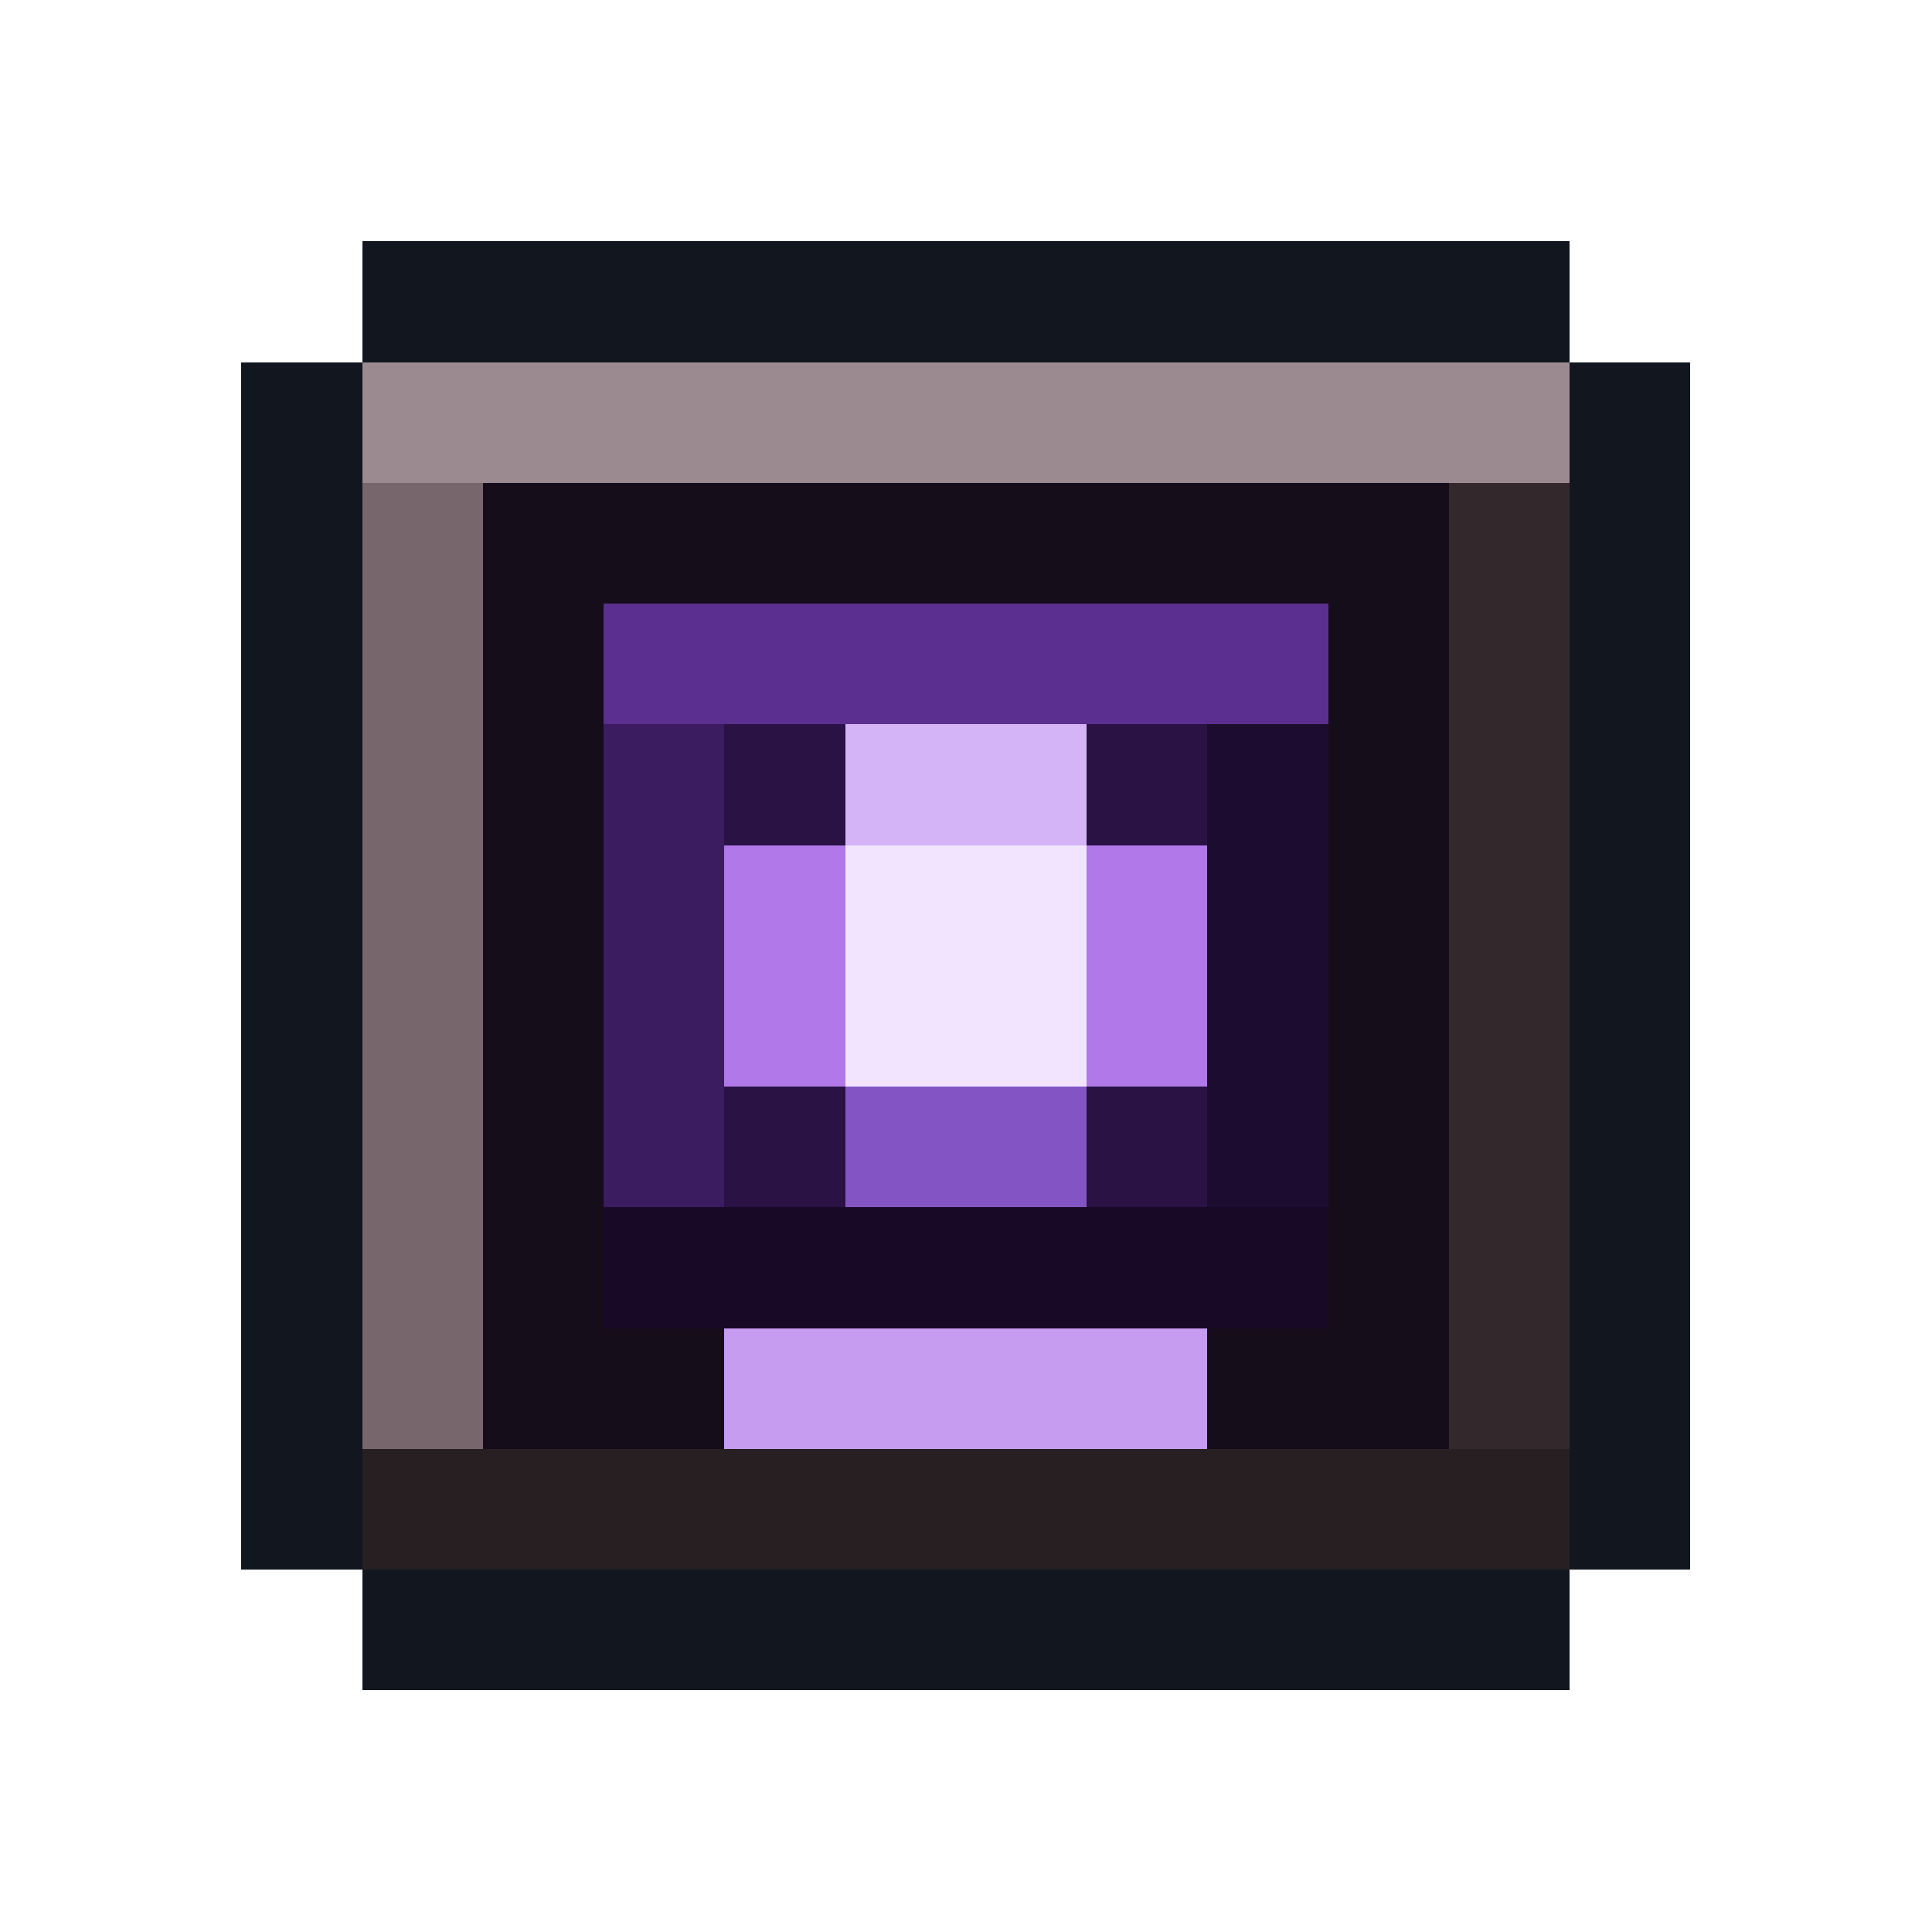
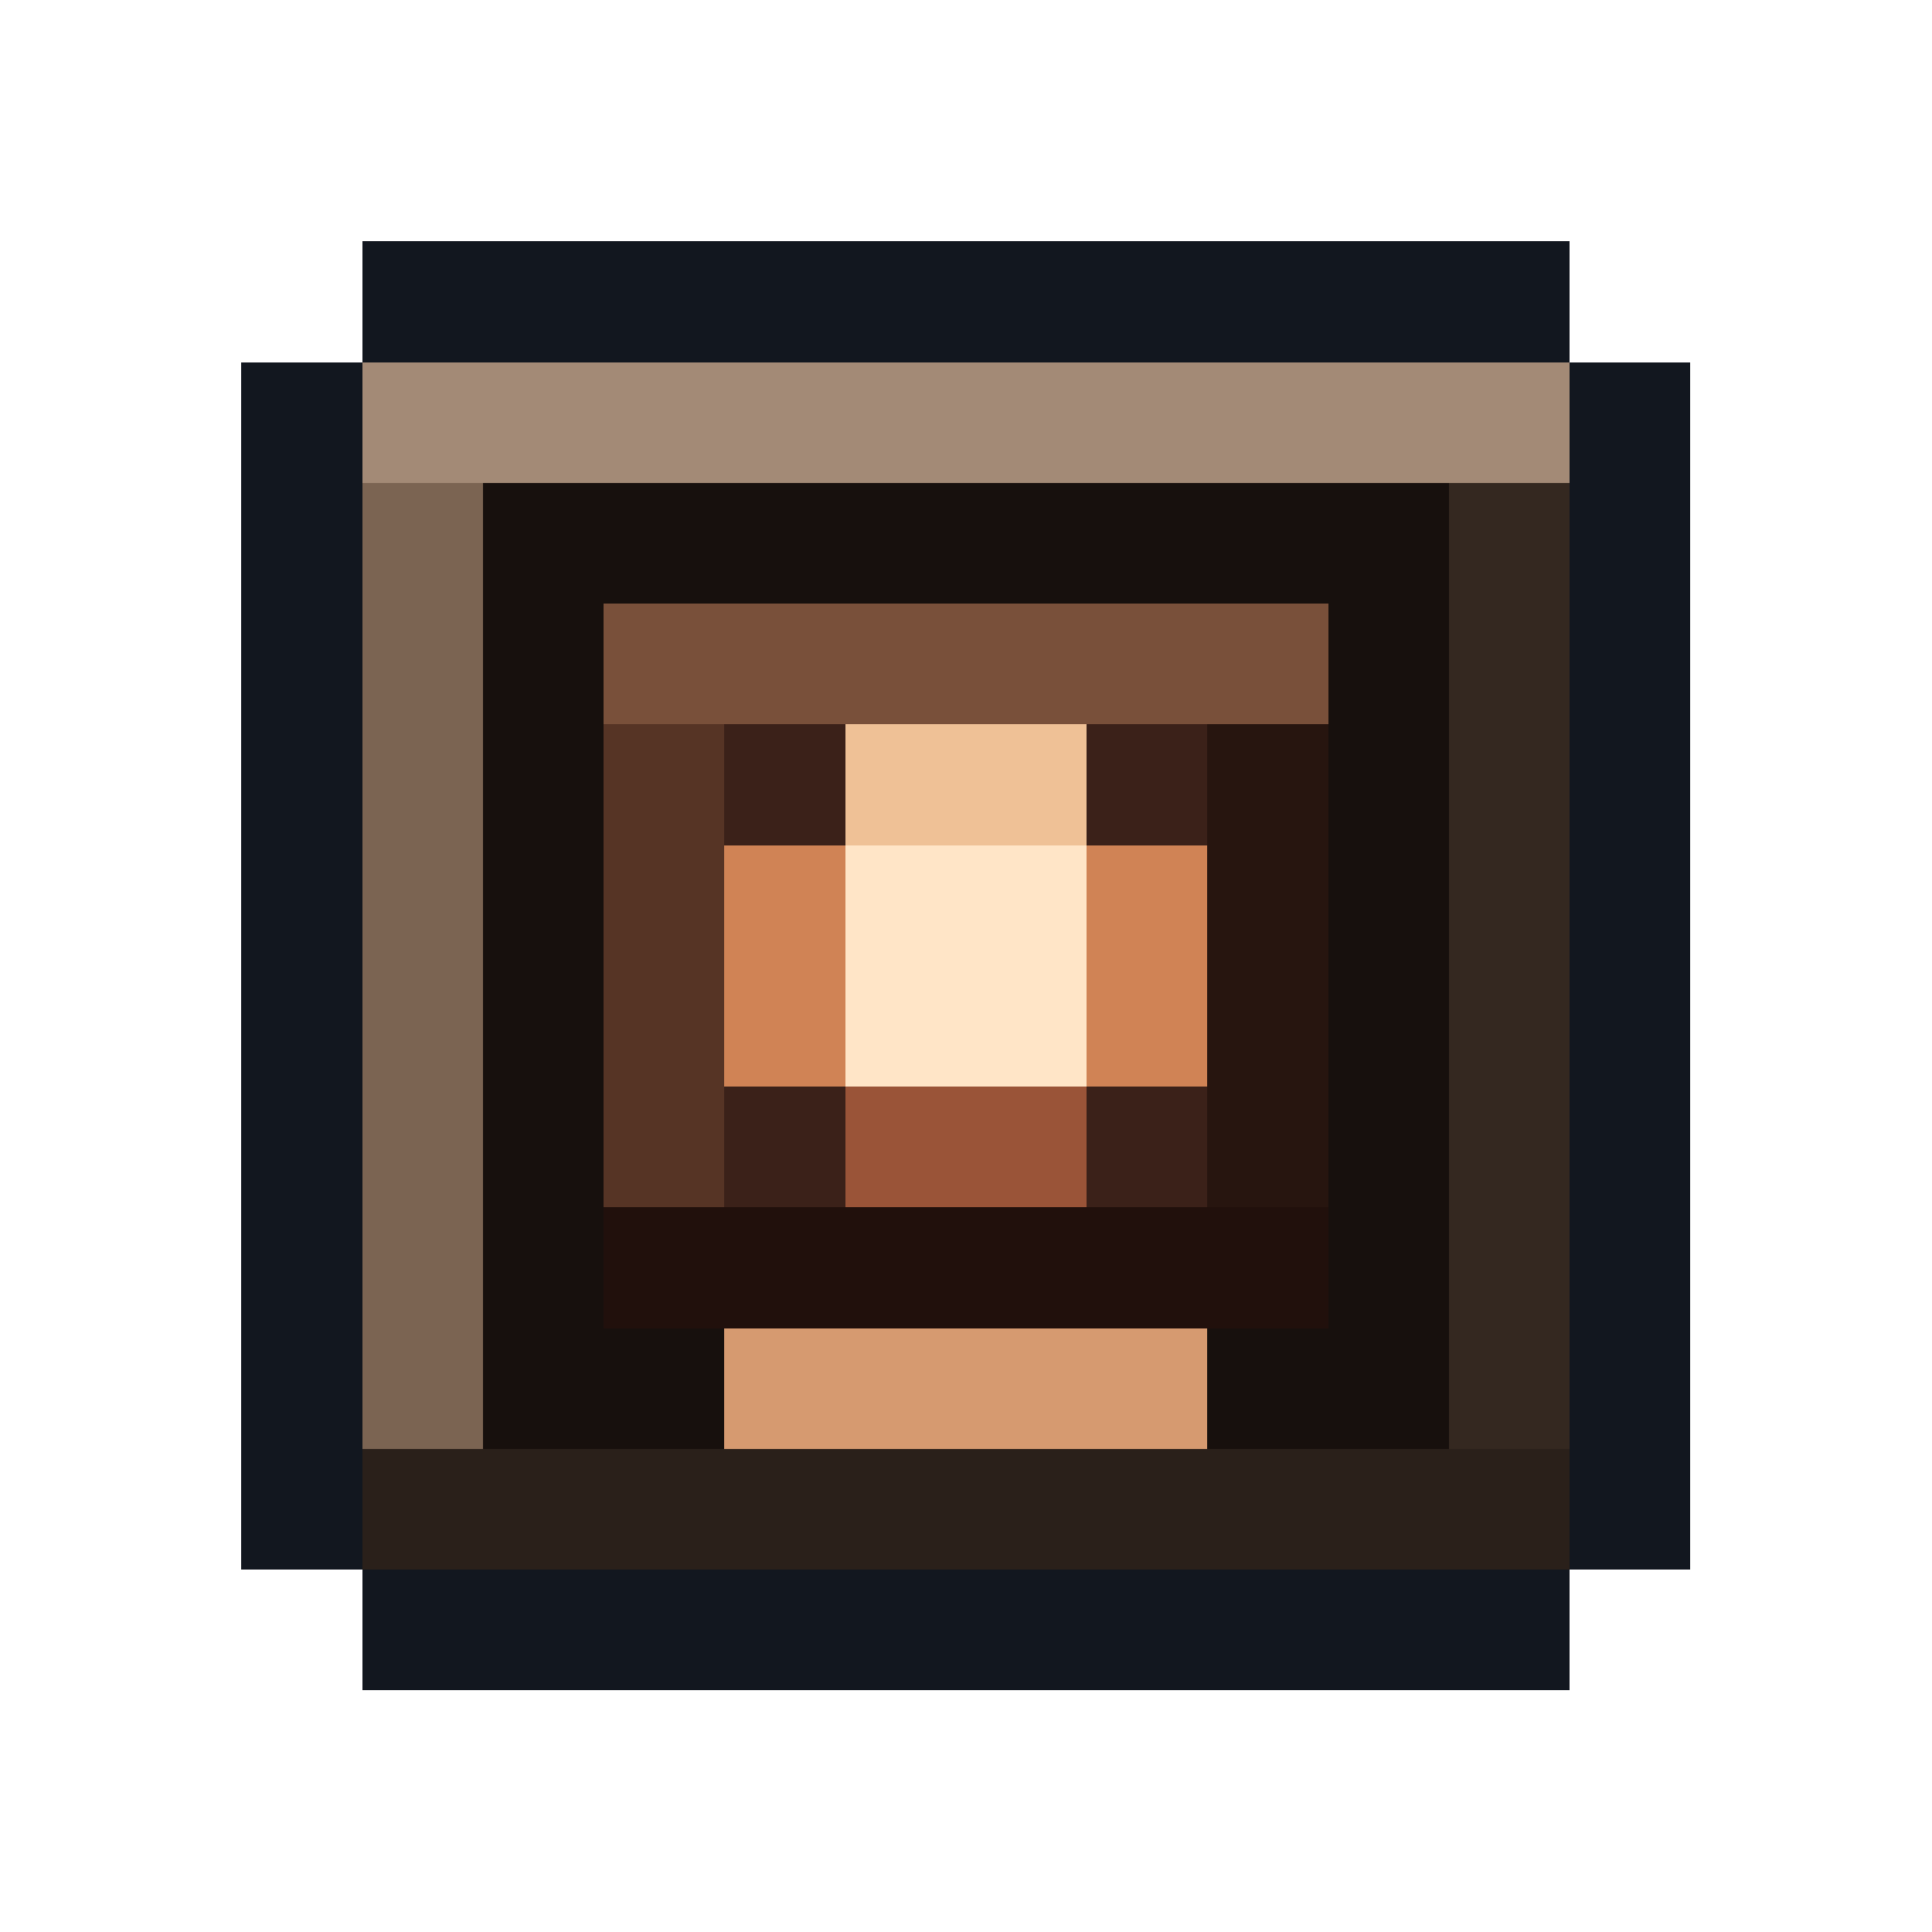
<svg xmlns="http://www.w3.org/2000/svg" width="16" height="16" viewBox="0 0 16 16" shape-rendering="crispEdges">
  <path fill="#12171f" d="M3 2h10v1h1v10h-1v1H3v-1H2V3h1z" />
-   <rect x="3" y="3" width="10" height="10" fill="#584a4f" />
-   <rect x="3" y="3" width="10" height="1" fill="#9b8a90" />
-   <rect x="3" y="4" width="1" height="8" fill="#77666c" />
-   <rect x="12" y="4" width="1" height="8" fill="#33292d" />
-   <rect x="3" y="12" width="10" height="1" fill="#281f22" />
-   <rect x="4" y="4" width="8" height="8" fill="#150d1a" />
-   <rect x="5" y="5" width="6" height="6" fill="#2a1245" />
-   <rect x="5" y="5" width="6" height="1" fill="#5b2f8f" />
-   <rect x="5" y="6" width="1" height="4" fill="#3b1c60" />
-   <rect x="10" y="6" width="1" height="4" fill="#1c0c30" />
-   <rect x="5" y="10" width="6" height="1" fill="#180926" />
-   <rect x="7" y="6" width="2" height="1" fill="#d4b4f7" />
-   <rect x="6" y="7" width="1" height="2" fill="#b078e8" />
-   <rect x="7" y="7" width="2" height="2" fill="#f2e4ff" />
-   <rect x="9" y="7" width="1" height="2" fill="#b078e8" />
-   <rect x="7" y="9" width="2" height="1" fill="#8355c4" />
-   <rect x="6" y="11" width="4" height="1" fill="#c69cf0" />
+   <rect x="3" y="3" width="10" height="10" fill="#59483c" />
+   <rect x="3" y="3" width="10" height="1" fill="#a38a76" />
+   <rect x="3" y="4" width="1" height="8" fill="#7b6452" />
+   <rect x="12" y="4" width="1" height="8" fill="#342820" />
+   <rect x="3" y="12" width="10" height="1" fill="#2a201a" />
+   <rect x="4" y="4" width="8" height="8" fill="#17100d" />
+   <rect x="5" y="5" width="6" height="6" fill="#3b2119" />
+   <rect x="5" y="5" width="6" height="1" fill="#79503a" />
+   <rect x="5" y="6" width="1" height="4" fill="#563425" />
+   <rect x="10" y="6" width="1" height="4" fill="#27150f" />
+   <rect x="5" y="10" width="6" height="1" fill="#21100c" />
+   <rect x="7" y="6" width="2" height="1" fill="#efc196" />
+   <rect x="6" y="7" width="1" height="2" fill="#d08355" />
+   <rect x="7" y="7" width="2" height="2" fill="#ffe5c7" />
+   <rect x="9" y="7" width="1" height="2" fill="#d08355" />
+   <rect x="7" y="9" width="2" height="1" fill="#9a5438" />
+   <rect x="6" y="11" width="4" height="1" fill="#d69a70" />
</svg>
